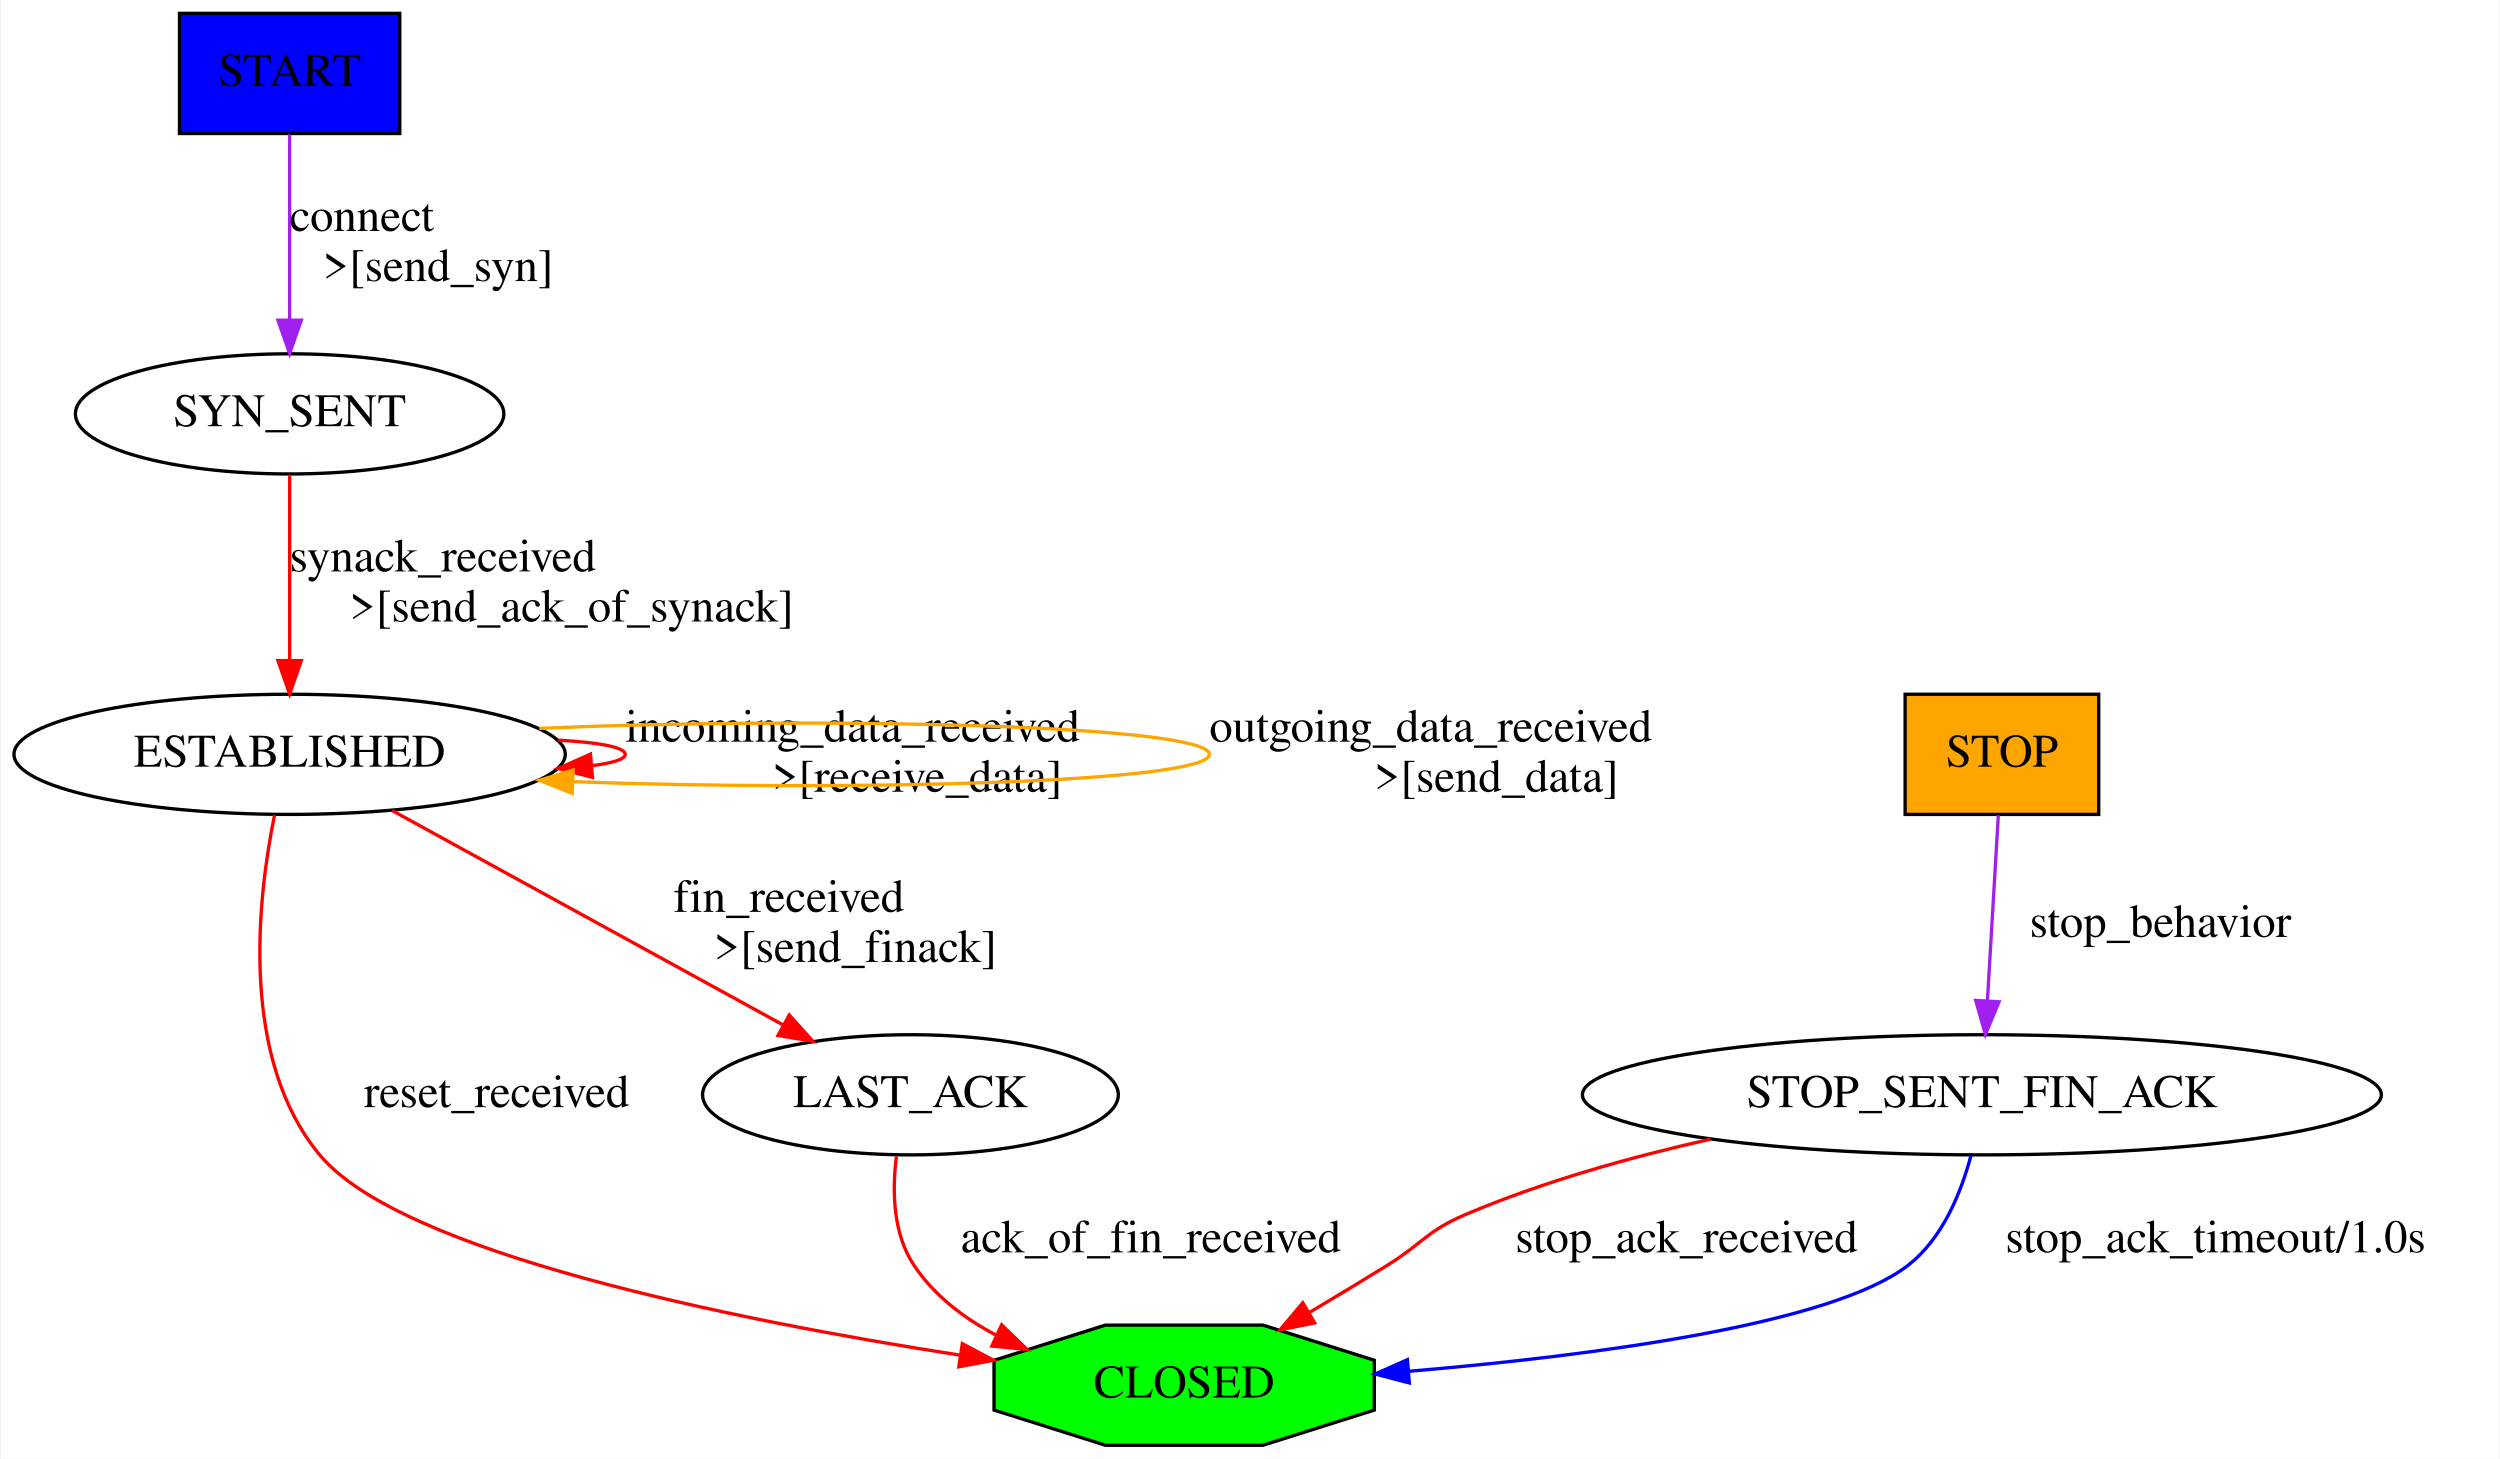
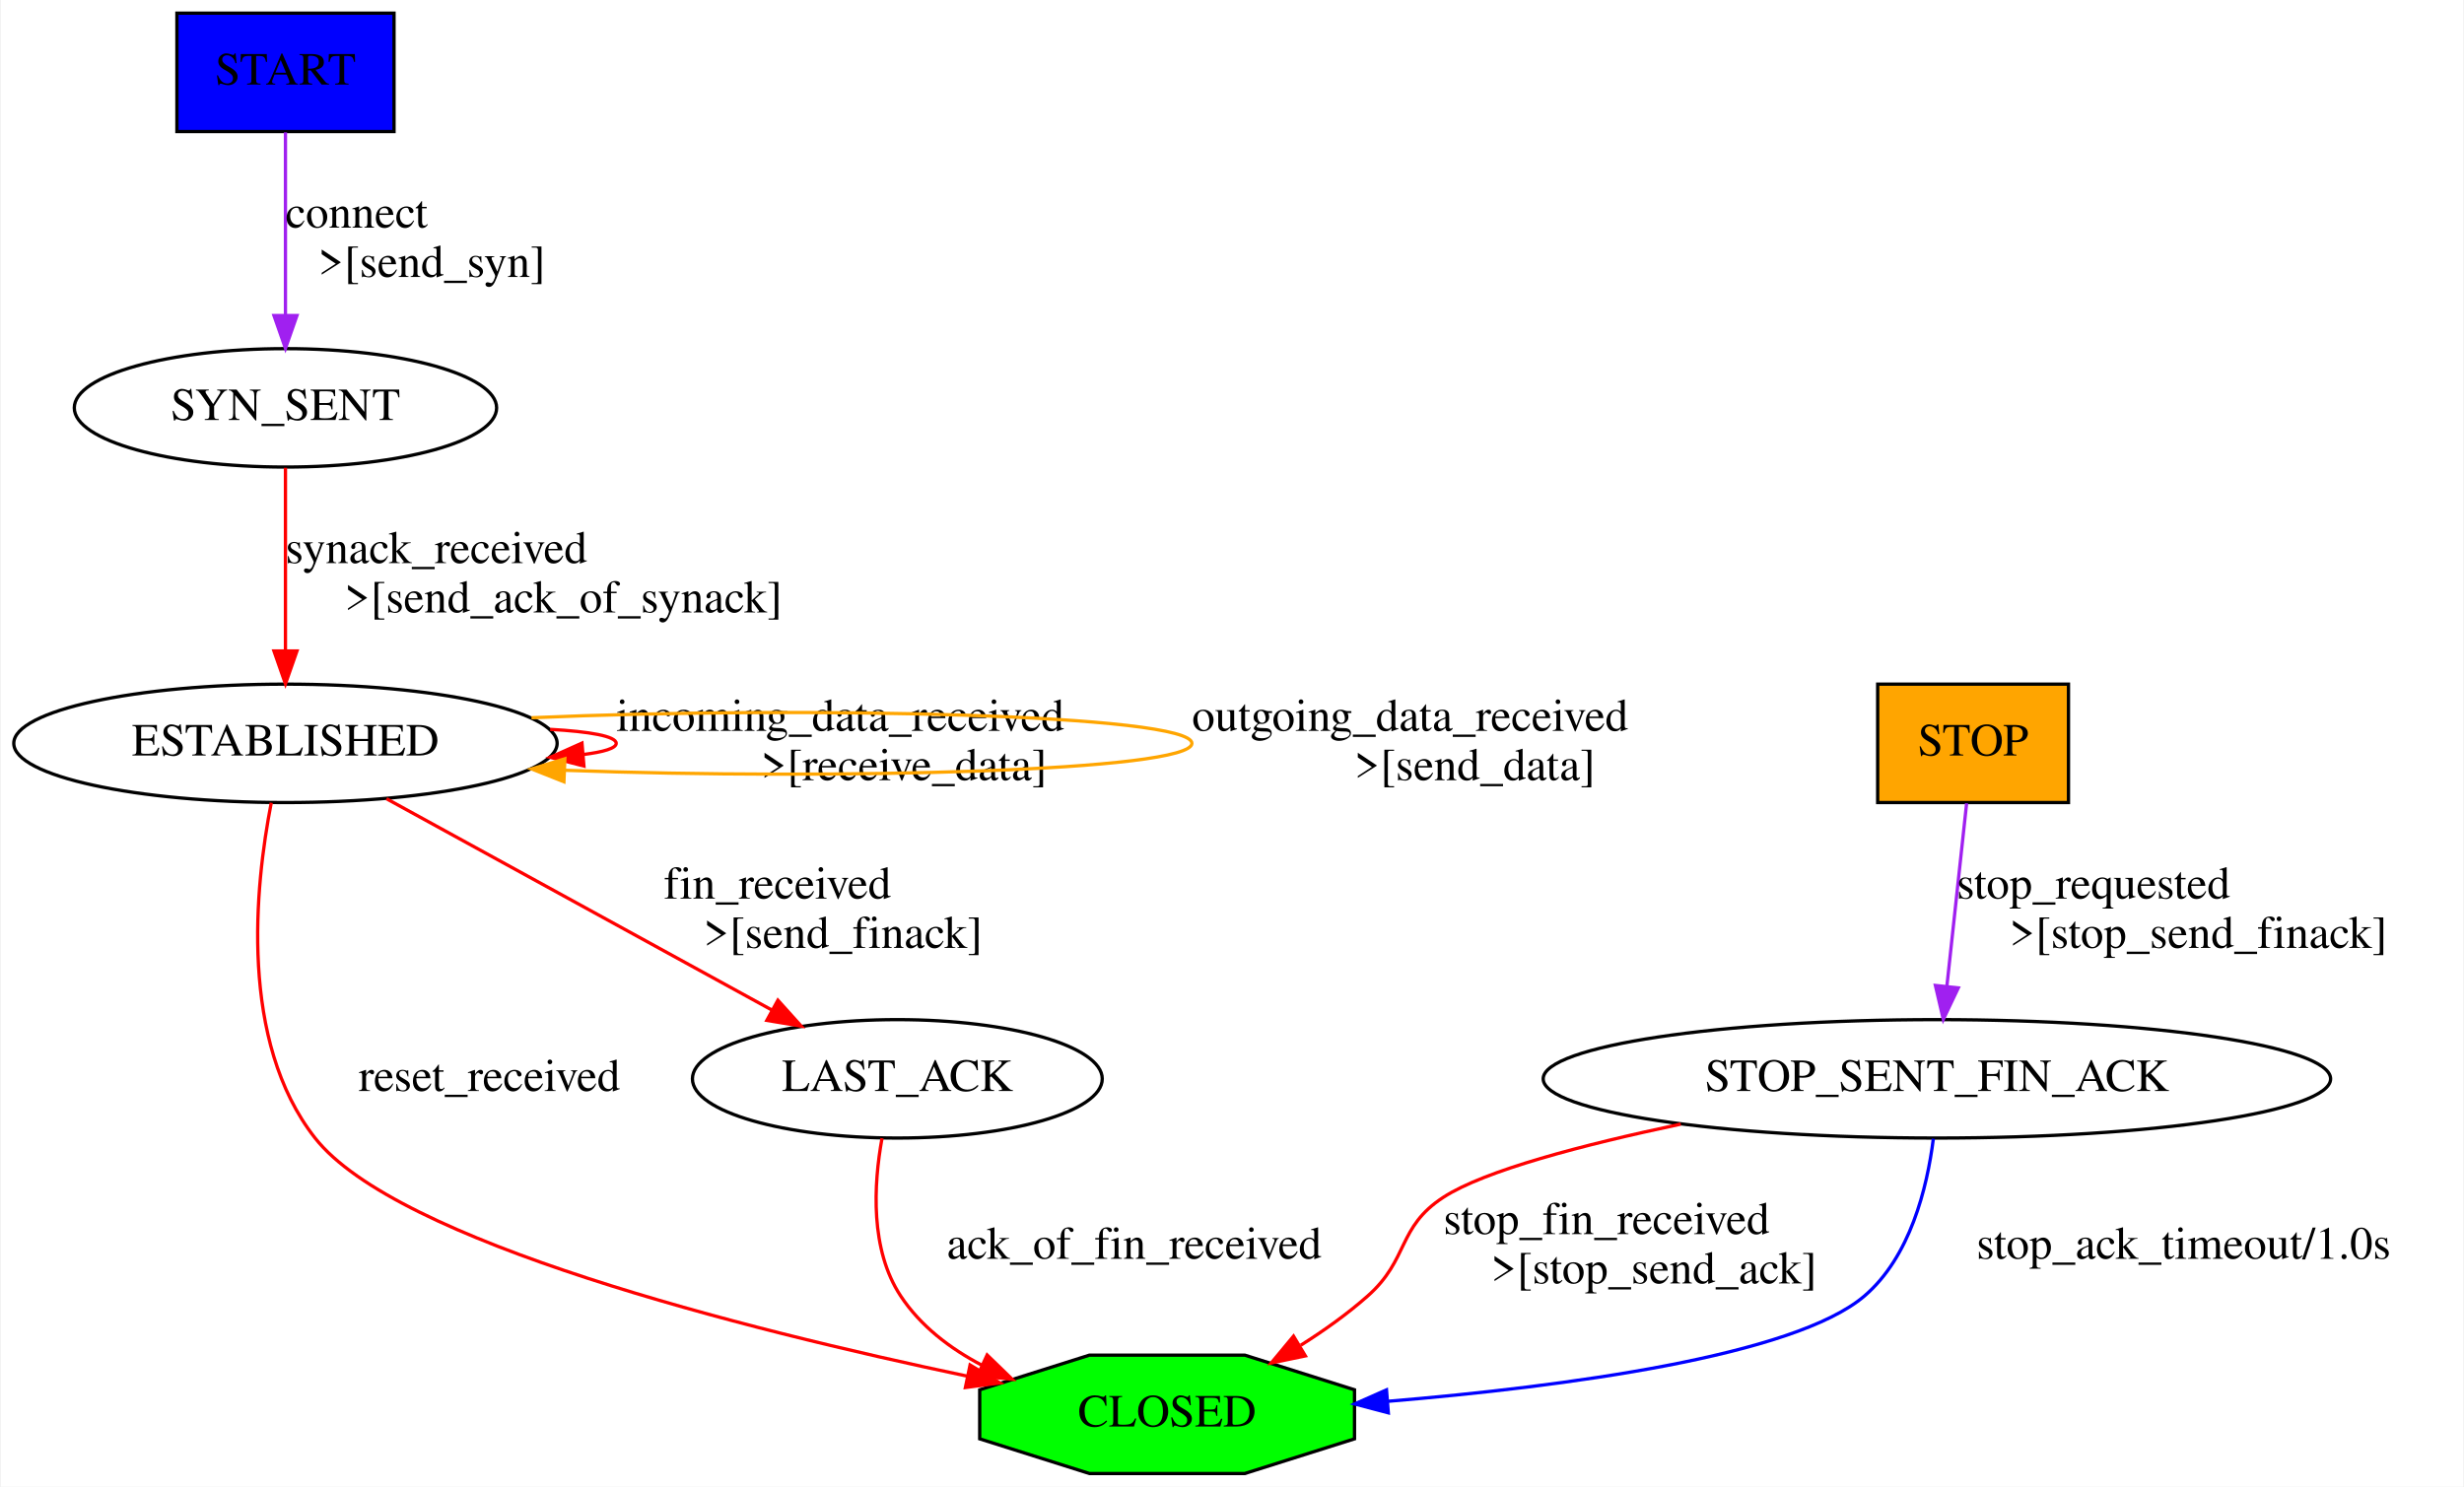
- <svg xmlns="http://www.w3.org/2000/svg" width="749pt" height="437pt" viewBox="0.00 0.00 748.54 437.00">
-   <g id="graph0" class="graph" transform="scale(1 1) rotate(0) translate(4 433)">
-     <polygon fill="#ffffff" stroke="transparent" points="-4,4 -4,-433 744.543,-433 744.543,4 -4,4" />
+ <svg xmlns="http://www.w3.org/2000/svg" width="749pt" height="452pt" viewBox="0.00 0.00 748.54 452.00">
+   <g id="graph0" class="graph" transform="scale(1 1) rotate(0) translate(4 448)">
+     <polygon fill="#ffffff" stroke="transparent" points="-4,4 -4,-448 744.543,-448 744.543,4 -4,4" />
    <g id="node1" class="node">
-       <polygon fill="#0000ff" stroke="#000000" points="115.543,-429 49.543,-429 49.543,-393 115.543,-393 115.543,-429" />
-       <text text-anchor="middle" x="82.543" y="-407.3" font-family="Times,serif" font-size="14.00" fill="#000000">START</text>
+       <polygon fill="#0000ff" stroke="#000000" points="115.543,-444 49.543,-444 49.543,-408 115.543,-408 115.543,-444" />
+       <text text-anchor="middle" x="82.543" y="-422.3" font-family="Times,serif" font-size="14.00" fill="#000000">START</text>
    </g>
    <g id="node4" class="node">
-       <ellipse fill="none" stroke="#000000" cx="82.543" cy="-309" rx="64.189" ry="18" />
-       <text text-anchor="middle" x="82.543" y="-305.3" font-family="Times,serif" font-size="14.00" fill="#000000">SYN_SENT</text>
+       <ellipse fill="none" stroke="#000000" cx="82.543" cy="-324" rx="64.189" ry="18" />
+       <text text-anchor="middle" x="82.543" y="-320.3" font-family="Times,serif" font-size="14.00" fill="#000000">SYN_SENT</text>
    </g>
    <g id="edge1" class="edge">
-       <path fill="none" stroke="#a020f0" d="M82.543,-392.764C82.543,-377.317 82.543,-354.915 82.543,-337.164" />
-       <polygon fill="#a020f0" stroke="#a020f0" points="86.043,-337.078 82.543,-327.078 79.043,-337.078 86.043,-337.078" />
-       <text text-anchor="start" x="82.543" y="-363.8" font-family="Times,serif" font-size="14.00" fill="#000000">connect</text>
-       <text text-anchor="middle" x="127.043" y="-348.8" font-family="Times,serif" font-size="14.00" fill="#000000">&gt;[send_syn]</text>
+       <path fill="none" stroke="#a020f0" d="M82.543,-407.764C82.543,-392.317 82.543,-369.915 82.543,-352.164" />
+       <polygon fill="#a020f0" stroke="#a020f0" points="86.043,-352.078 82.543,-342.078 79.043,-352.078 86.043,-352.078" />
+       <text text-anchor="start" x="82.543" y="-378.8" font-family="Times,serif" font-size="14.00" fill="#000000">connect</text>
+       <text text-anchor="middle" x="127.043" y="-363.8" font-family="Times,serif" font-size="14.00" fill="#000000">&gt;[send_syn]</text>
    </g>
    <g id="node2" class="node">
      <polygon fill="#00ff00" stroke="#000000" points="407.509,-10.544 407.509,-25.456 374.139,-36 326.947,-36 293.577,-25.456 293.577,-10.544 326.947,0 374.139,0 407.509,-10.544" />
      <text text-anchor="middle" x="350.543" y="-14.3" font-family="Times,serif" font-size="14.00" fill="#000000">CLOSED</text>
    </g>
    <g id="node3" class="node">
-       <polygon fill="#ffa500" stroke="#000000" points="624.543,-225 566.543,-225 566.543,-189 624.543,-189 624.543,-225" />
-       <text text-anchor="middle" x="595.543" y="-203.3" font-family="Times,serif" font-size="14.00" fill="#000000">STOP</text>
+       <polygon fill="#ffa500" stroke="#000000" points="624.543,-240 566.543,-240 566.543,-204 624.543,-204 624.543,-240" />
+       <text text-anchor="middle" x="595.543" y="-218.3" font-family="Times,serif" font-size="14.00" fill="#000000">STOP</text>
    </g>
    <g id="node5" class="node">
-       <ellipse fill="none" stroke="#000000" cx="589.543" cy="-105" rx="119.679" ry="18" />
-       <text text-anchor="middle" x="589.543" y="-101.3" font-family="Times,serif" font-size="14.00" fill="#000000">STOP_SENT_FIN_ACK</text>
+       <ellipse fill="none" stroke="#000000" cx="584.543" cy="-120" rx="119.679" ry="18" />
+       <text text-anchor="middle" x="584.543" y="-116.3" font-family="Times,serif" font-size="14.00" fill="#000000">STOP_SENT_FIN_ACK</text>
    </g>
    <g id="edge2" class="edge">
-       <path fill="none" stroke="#a020f0" d="M594.47,-188.764C593.561,-173.317 592.244,-150.915 591.199,-133.164" />
-       <polygon fill="#a020f0" stroke="#a020f0" points="594.687,-132.855 590.606,-123.078 587.699,-133.266 594.687,-132.855" />
-       <text text-anchor="middle" x="643.043" y="-152.3" font-family="Times,serif" font-size="14.00" fill="#000000">stop_behavior</text>
+       <path fill="none" stroke="#a020f0" d="M593.576,-203.764C591.91,-188.317 589.494,-165.915 587.58,-148.164" />
+       <polygon fill="#a020f0" stroke="#a020f0" points="591.044,-147.645 586.492,-138.078 584.085,-148.395 591.044,-147.645" />
+       <text text-anchor="start" x="590.543" y="-174.8" font-family="Times,serif" font-size="14.00" fill="#000000">stop_requested</text>
+       <text text-anchor="middle" x="664.043" y="-159.8" font-family="Times,serif" font-size="14.00" fill="#000000">&gt;[stop_send_finack]</text>
    </g>
    <g id="node6" class="node">
-       <ellipse fill="none" stroke="#000000" cx="82.543" cy="-207" rx="82.585" ry="18" />
-       <text text-anchor="middle" x="82.543" y="-203.3" font-family="Times,serif" font-size="14.00" fill="#000000">ESTABLISHED</text>
+       <ellipse fill="none" stroke="#000000" cx="82.543" cy="-222" rx="82.585" ry="18" />
+       <text text-anchor="middle" x="82.543" y="-218.3" font-family="Times,serif" font-size="14.00" fill="#000000">ESTABLISHED</text>
    </g>
    <g id="edge3" class="edge">
-       <path fill="none" stroke="#ff0000" d="M82.543,-290.764C82.543,-275.317 82.543,-252.915 82.543,-235.164" />
-       <polygon fill="#ff0000" stroke="#ff0000" points="86.043,-235.078 82.543,-225.078 79.043,-235.078 86.043,-235.078" />
-       <text text-anchor="start" x="82.543" y="-261.8" font-family="Times,serif" font-size="14.00" fill="#000000">synack_received</text>
-       <text text-anchor="middle" x="167.043" y="-246.8" font-family="Times,serif" font-size="14.00" fill="#000000">&gt;[send_ack_of_synack]</text>
+       <path fill="none" stroke="#ff0000" d="M82.543,-305.764C82.543,-290.317 82.543,-267.915 82.543,-250.164" />
+       <polygon fill="#ff0000" stroke="#ff0000" points="86.043,-250.078 82.543,-240.078 79.043,-250.078 86.043,-250.078" />
+       <text text-anchor="start" x="82.543" y="-276.8" font-family="Times,serif" font-size="14.00" fill="#000000">synack_received</text>
+       <text text-anchor="middle" x="167.043" y="-261.8" font-family="Times,serif" font-size="14.00" fill="#000000">&gt;[send_ack_of_synack]</text>
    </g>
    <g id="edge8" class="edge">
-       <path fill="none" stroke="#ff0000" d="M508.195,-91.702C483.938,-86.26 457.668,-78.861 434.543,-69 423.317,-64.213 421.911,-60.436 411.543,-54 403.952,-49.288 395.756,-44.351 387.91,-39.696" />
-       <polygon fill="#ff0000" stroke="#ff0000" points="389.643,-36.654 379.252,-34.587 386.086,-42.683 389.643,-36.654" />
-       <text text-anchor="middle" x="501.043" y="-57.8" font-family="Times,serif" font-size="14.00" fill="#000000">stop_ack_received</text>
+       <path fill="none" stroke="#ff0000" d="M506.685,-106.228C476.863,-99.941 447.007,-92.097 434.543,-84 420.454,-74.847 424.119,-65.141 411.543,-54 405.394,-48.553 398.301,-43.498 391.175,-39.001" />
+       <polygon fill="#ff0000" stroke="#ff0000" points="392.576,-35.76 382.2,-33.615 388.974,-41.762 392.576,-35.76" />
+       <text text-anchor="start" x="434.543" y="-72.8" font-family="Times,serif" font-size="14.00" fill="#000000">stop_fin_received</text>
+       <text text-anchor="middle" x="498.543" y="-57.8" font-family="Times,serif" font-size="14.00" fill="#000000">&gt;[stop_send_ack]</text>
    </g>
    <g id="edge10" class="edge">
-       <path fill="none" stroke="#0000ff" d="M586.315,-86.966C583.352,-75.766 577.795,-62.022 567.543,-54 544.715,-36.138 472.658,-26.801 417.783,-22.16" />
-       <polygon fill="#0000ff" stroke="#0000ff" points="418.002,-18.666 407.752,-21.346 417.436,-25.643 418.002,-18.666" />
-       <text text-anchor="middle" x="659.543" y="-57.8" font-family="Times,serif" font-size="14.00" fill="#000000">stop_ack_timeout/1.0s</text>
+       <path fill="none" stroke="#0000ff" d="M583.464,-101.789C581.556,-86.699 576.39,-65.869 562.543,-54 541.173,-35.683 471.431,-26.454 417.712,-21.963" />
+       <polygon fill="#0000ff" stroke="#0000ff" points="417.789,-18.458 407.543,-21.152 417.233,-25.436 417.789,-18.458" />
+       <text text-anchor="middle" x="659.543" y="-65.3" font-family="Times,serif" font-size="14.00" fill="#000000">stop_ack_timeout/1.0s</text>
    </g>
    <g id="edge5" class="edge">
-       <path fill="none" stroke="#ff0000" d="M78.014,-188.773C72.777,-162.981 67.662,-115.779 91.543,-87 115.85,-57.707 214.867,-37.674 283.177,-27.029" />
-       <polygon fill="#ff0000" stroke="#ff0000" points="284.082,-30.432 293.44,-25.464 283.027,-23.512 284.082,-30.432" />
-       <text text-anchor="middle" x="144.543" y="-101.3" font-family="Times,serif" font-size="14.00" fill="#000000">reset_received</text>
+       <path fill="none" stroke="#ff0000" d="M78.225,-203.942C73.243,-178.357 68.437,-131.404 91.543,-102 116.249,-70.559 221.414,-43.989 289.905,-29.582" />
+       <polygon fill="#ff0000" stroke="#ff0000" points="290.648,-33.003 299.73,-27.546 289.228,-26.148 290.648,-33.003" />
+       <text text-anchor="middle" x="144.543" y="-116.3" font-family="Times,serif" font-size="14.00" fill="#000000">reset_received</text>
    </g>
    <g id="edge4" class="edge">
-       <path fill="none" stroke="#ff0000" d="M163.006,-211.252C174.984,-210.59 183.085,-209.173 183.085,-207 183.085,-205.506 179.256,-204.369 172.971,-203.59" />
-       <polygon fill="#ff0000" stroke="#ff0000" points="173.265,-200.102 163.006,-202.748 172.676,-207.077 173.265,-200.102" />
-       <text text-anchor="start" x="183.085" y="-210.8" font-family="Times,serif" font-size="14.00" fill="#000000">incoming_data_received</text>
-       <text text-anchor="middle" x="270.585" y="-195.8" font-family="Times,serif" font-size="14.00" fill="#000000">&gt;[receive_data]</text>
+       <path fill="none" stroke="#ff0000" d="M163.006,-226.252C174.984,-225.59 183.085,-224.173 183.085,-222 183.085,-220.506 179.256,-219.369 172.971,-218.59" />
+       <polygon fill="#ff0000" stroke="#ff0000" points="173.265,-215.102 163.006,-217.748 172.676,-222.077 173.265,-215.102" />
+       <text text-anchor="start" x="183.085" y="-225.8" font-family="Times,serif" font-size="14.00" fill="#000000">incoming_data_received</text>
+       <text text-anchor="middle" x="270.585" y="-210.8" font-family="Times,serif" font-size="14.00" fill="#000000">&gt;[receive_data]</text>
    </g>
    <g id="edge9" class="edge">
-       <path fill="none" stroke="#ffa500" d="M157.341,-214.783C240.422,-218.42 358.085,-215.826 358.085,-207 358.085,-198.528 249.656,-195.798 167.477,-198.81" />
-       <polygon fill="#ffa500" stroke="#ffa500" points="167.192,-195.319 157.341,-199.217 167.473,-202.313 167.192,-195.319" />
-       <text text-anchor="start" x="358.085" y="-210.8" font-family="Times,serif" font-size="14.00" fill="#000000">outgoing_data_received</text>
-       <text text-anchor="middle" x="444.085" y="-195.8" font-family="Times,serif" font-size="14.00" fill="#000000">&gt;[send_data]</text>
+       <path fill="none" stroke="#ffa500" d="M157.341,-229.783C240.422,-233.42 358.085,-230.826 358.085,-222 358.085,-213.528 249.656,-210.798 167.477,-213.81" />
+       <polygon fill="#ffa500" stroke="#ffa500" points="167.192,-210.319 157.341,-214.217 167.473,-217.313 167.192,-210.319" />
+       <text text-anchor="start" x="358.085" y="-225.8" font-family="Times,serif" font-size="14.00" fill="#000000">outgoing_data_received</text>
+       <text text-anchor="middle" x="444.085" y="-210.8" font-family="Times,serif" font-size="14.00" fill="#000000">&gt;[send_data]</text>
    </g>
    <g id="node7" class="node">
-       <ellipse fill="none" stroke="#000000" cx="268.543" cy="-105" rx="62.289" ry="18" />
-       <text text-anchor="middle" x="268.543" y="-101.3" font-family="Times,serif" font-size="14.00" fill="#000000">LAST_ACK</text>
+       <ellipse fill="none" stroke="#000000" cx="268.543" cy="-120" rx="62.289" ry="18" />
+       <text text-anchor="middle" x="268.543" y="-116.3" font-family="Times,serif" font-size="14.00" fill="#000000">LAST_ACK</text>
    </g>
    <g id="edge6" class="edge">
-       <path fill="none" stroke="#ff0000" d="M113.257,-190.157C145.366,-172.548 195.809,-144.886 230.437,-125.897" />
-       <polygon fill="#ff0000" stroke="#ff0000" points="232.232,-128.904 239.317,-121.027 228.866,-122.766 232.232,-128.904" />
-       <text text-anchor="start" x="197.543" y="-159.8" font-family="Times,serif" font-size="14.00" fill="#000000">fin_received</text>
-       <text text-anchor="middle" x="252.043" y="-144.8" font-family="Times,serif" font-size="14.00" fill="#000000">&gt;[send_finack]</text>
+       <path fill="none" stroke="#ff0000" d="M113.257,-205.157C145.366,-187.548 195.809,-159.886 230.437,-140.897" />
+       <polygon fill="#ff0000" stroke="#ff0000" points="232.232,-143.904 239.317,-136.027 228.866,-137.766 232.232,-143.904" />
+       <text text-anchor="start" x="197.543" y="-174.8" font-family="Times,serif" font-size="14.00" fill="#000000">fin_received</text>
+       <text text-anchor="middle" x="252.043" y="-159.8" font-family="Times,serif" font-size="14.00" fill="#000000">&gt;[send_finack]</text>
    </g>
    <g id="edge7" class="edge">
-       <path fill="none" stroke="#ff0000" d="M264.34,-86.583C263.023,-76.194 263.273,-63.444 269.543,-54 275.603,-44.871 284.559,-38.036 294.33,-32.924" />
-       <polygon fill="#ff0000" stroke="#ff0000" points="295.864,-36.07 303.473,-28.698 292.927,-29.716 295.864,-36.07" />
-       <text text-anchor="middle" x="340.543" y="-57.8" font-family="Times,serif" font-size="14.00" fill="#000000">ack_of_fin_received</text>
+       <path fill="none" stroke="#ff0000" d="M263.882,-101.938C261.305,-87.731 260.257,-68.055 269.543,-54 275.583,-44.858 284.529,-38.016 294.298,-32.903" />
+       <polygon fill="#ff0000" stroke="#ff0000" points="295.832,-36.049 303.44,-28.676 292.895,-29.695 295.832,-36.049" />
+       <text text-anchor="middle" x="340.543" y="-65.3" font-family="Times,serif" font-size="14.00" fill="#000000">ack_of_fin_received</text>
    </g>
  </g>
</svg>
